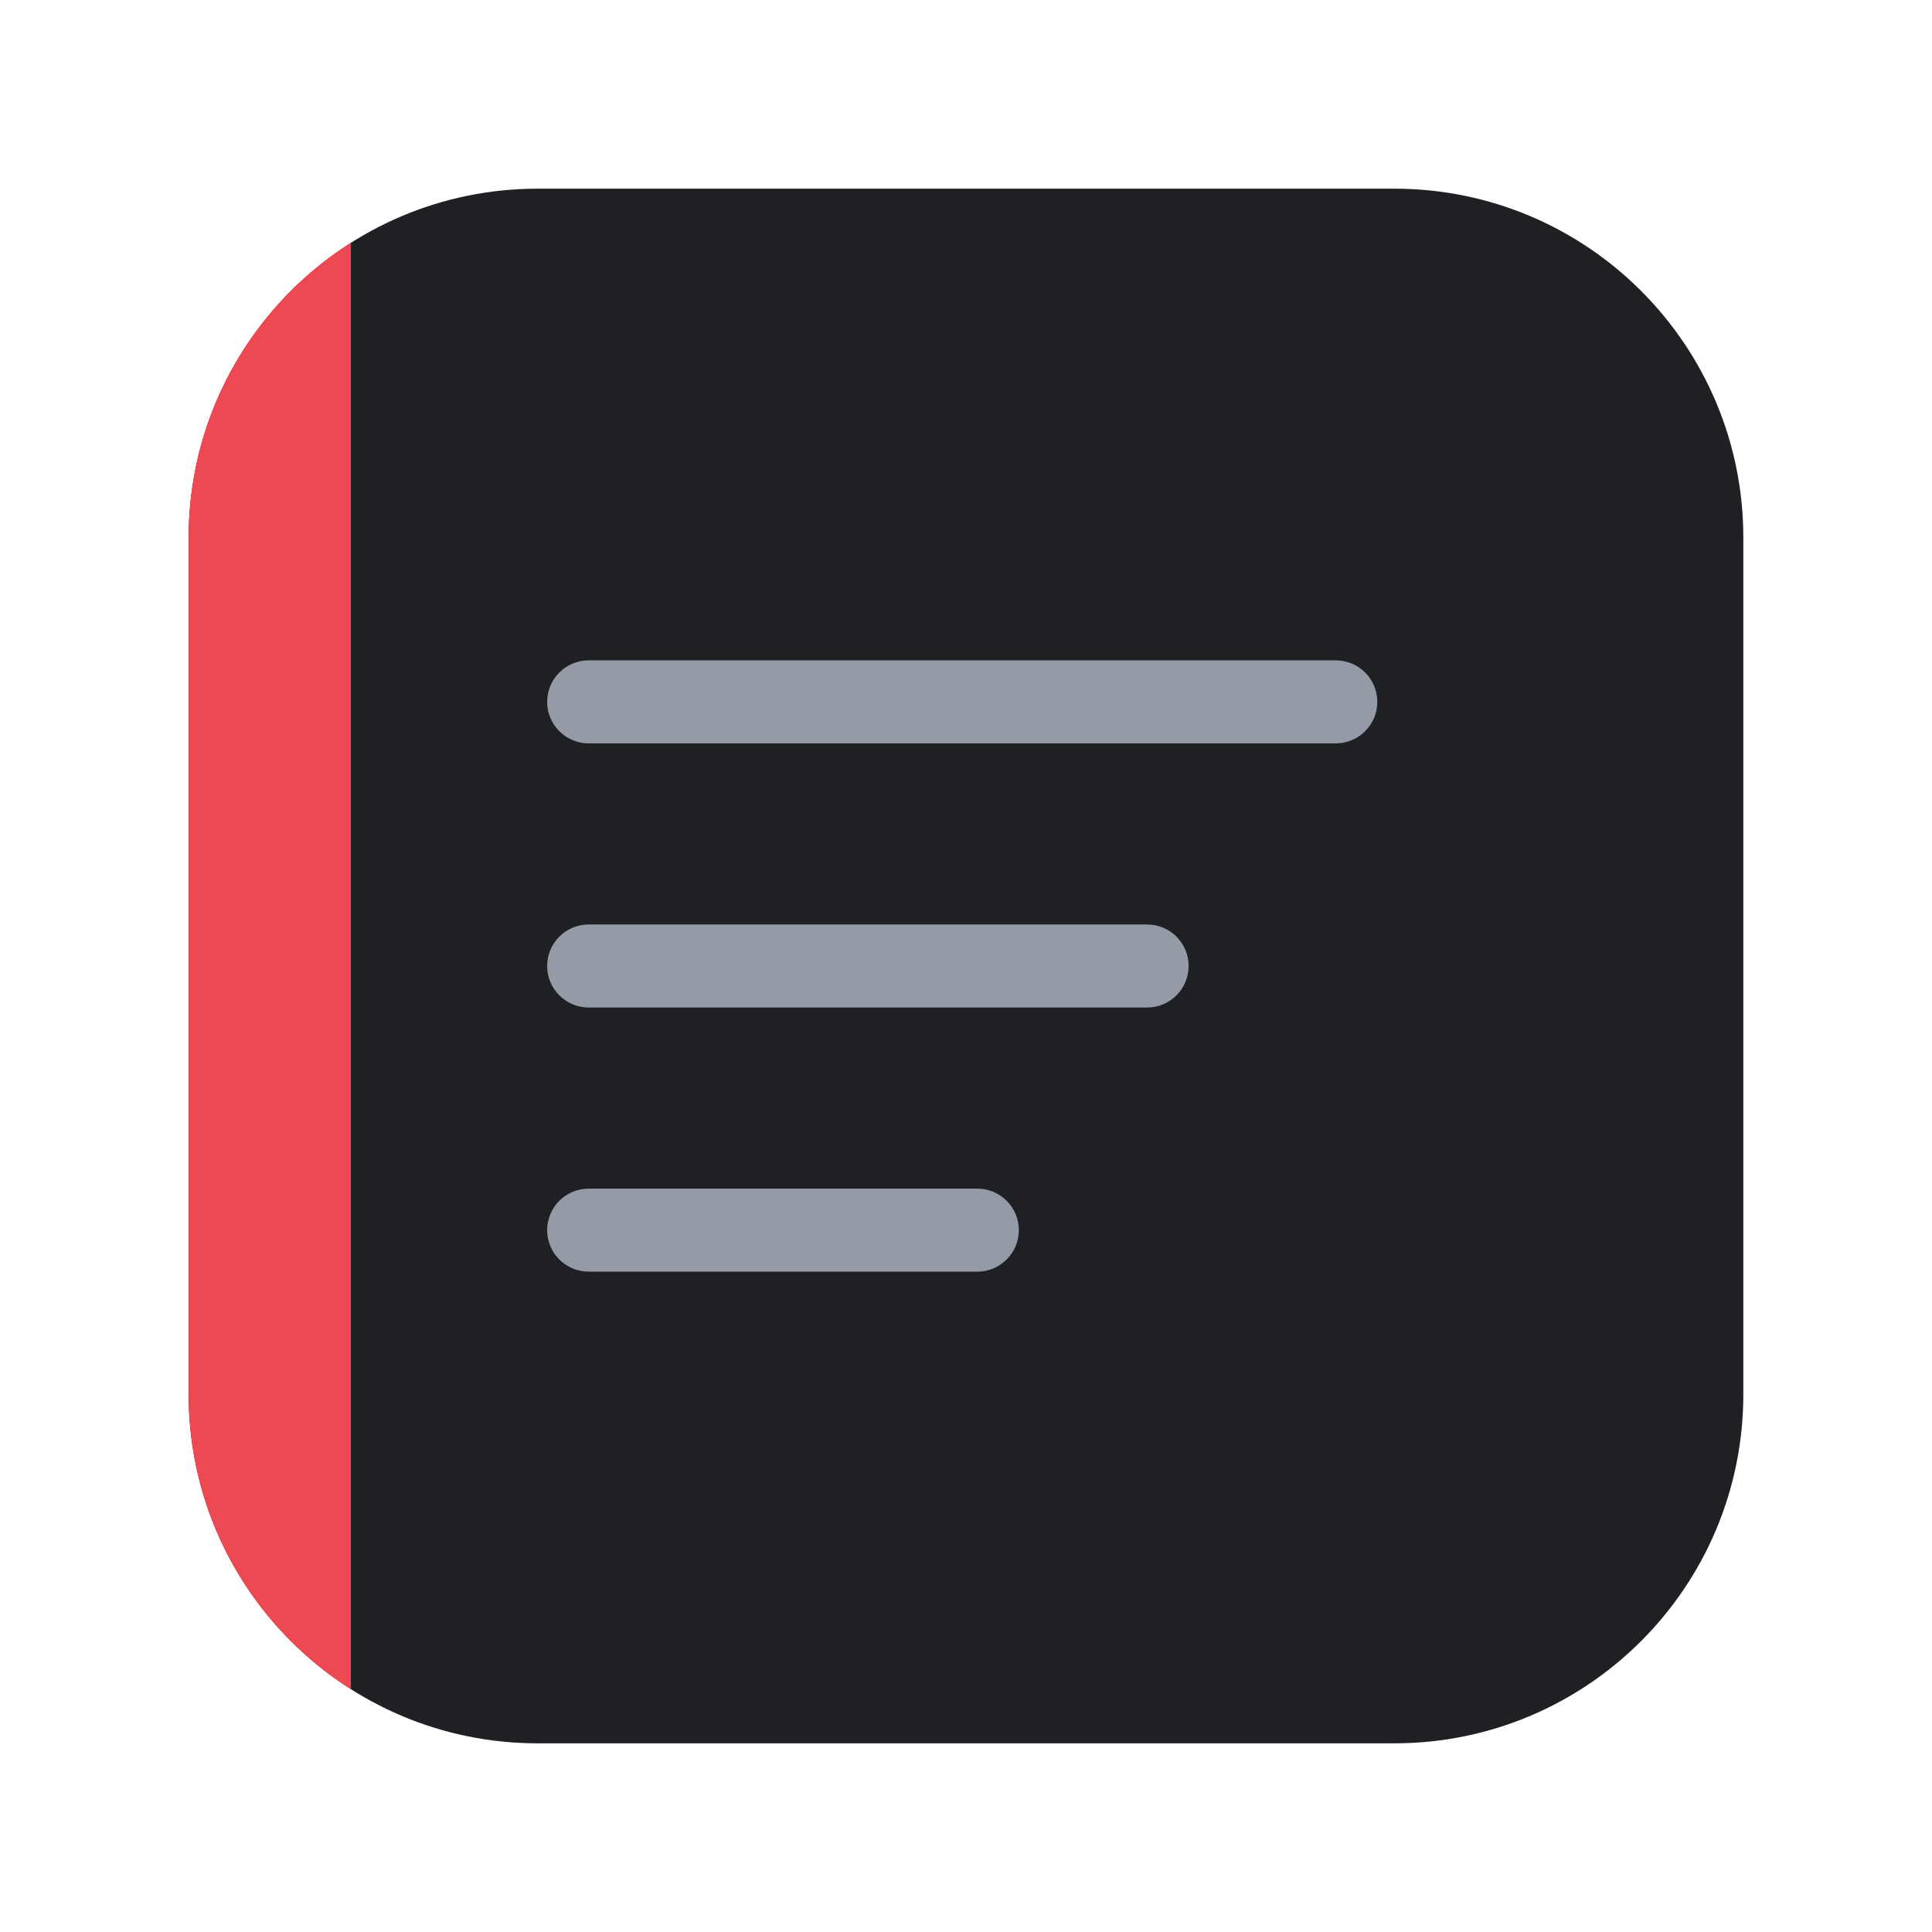
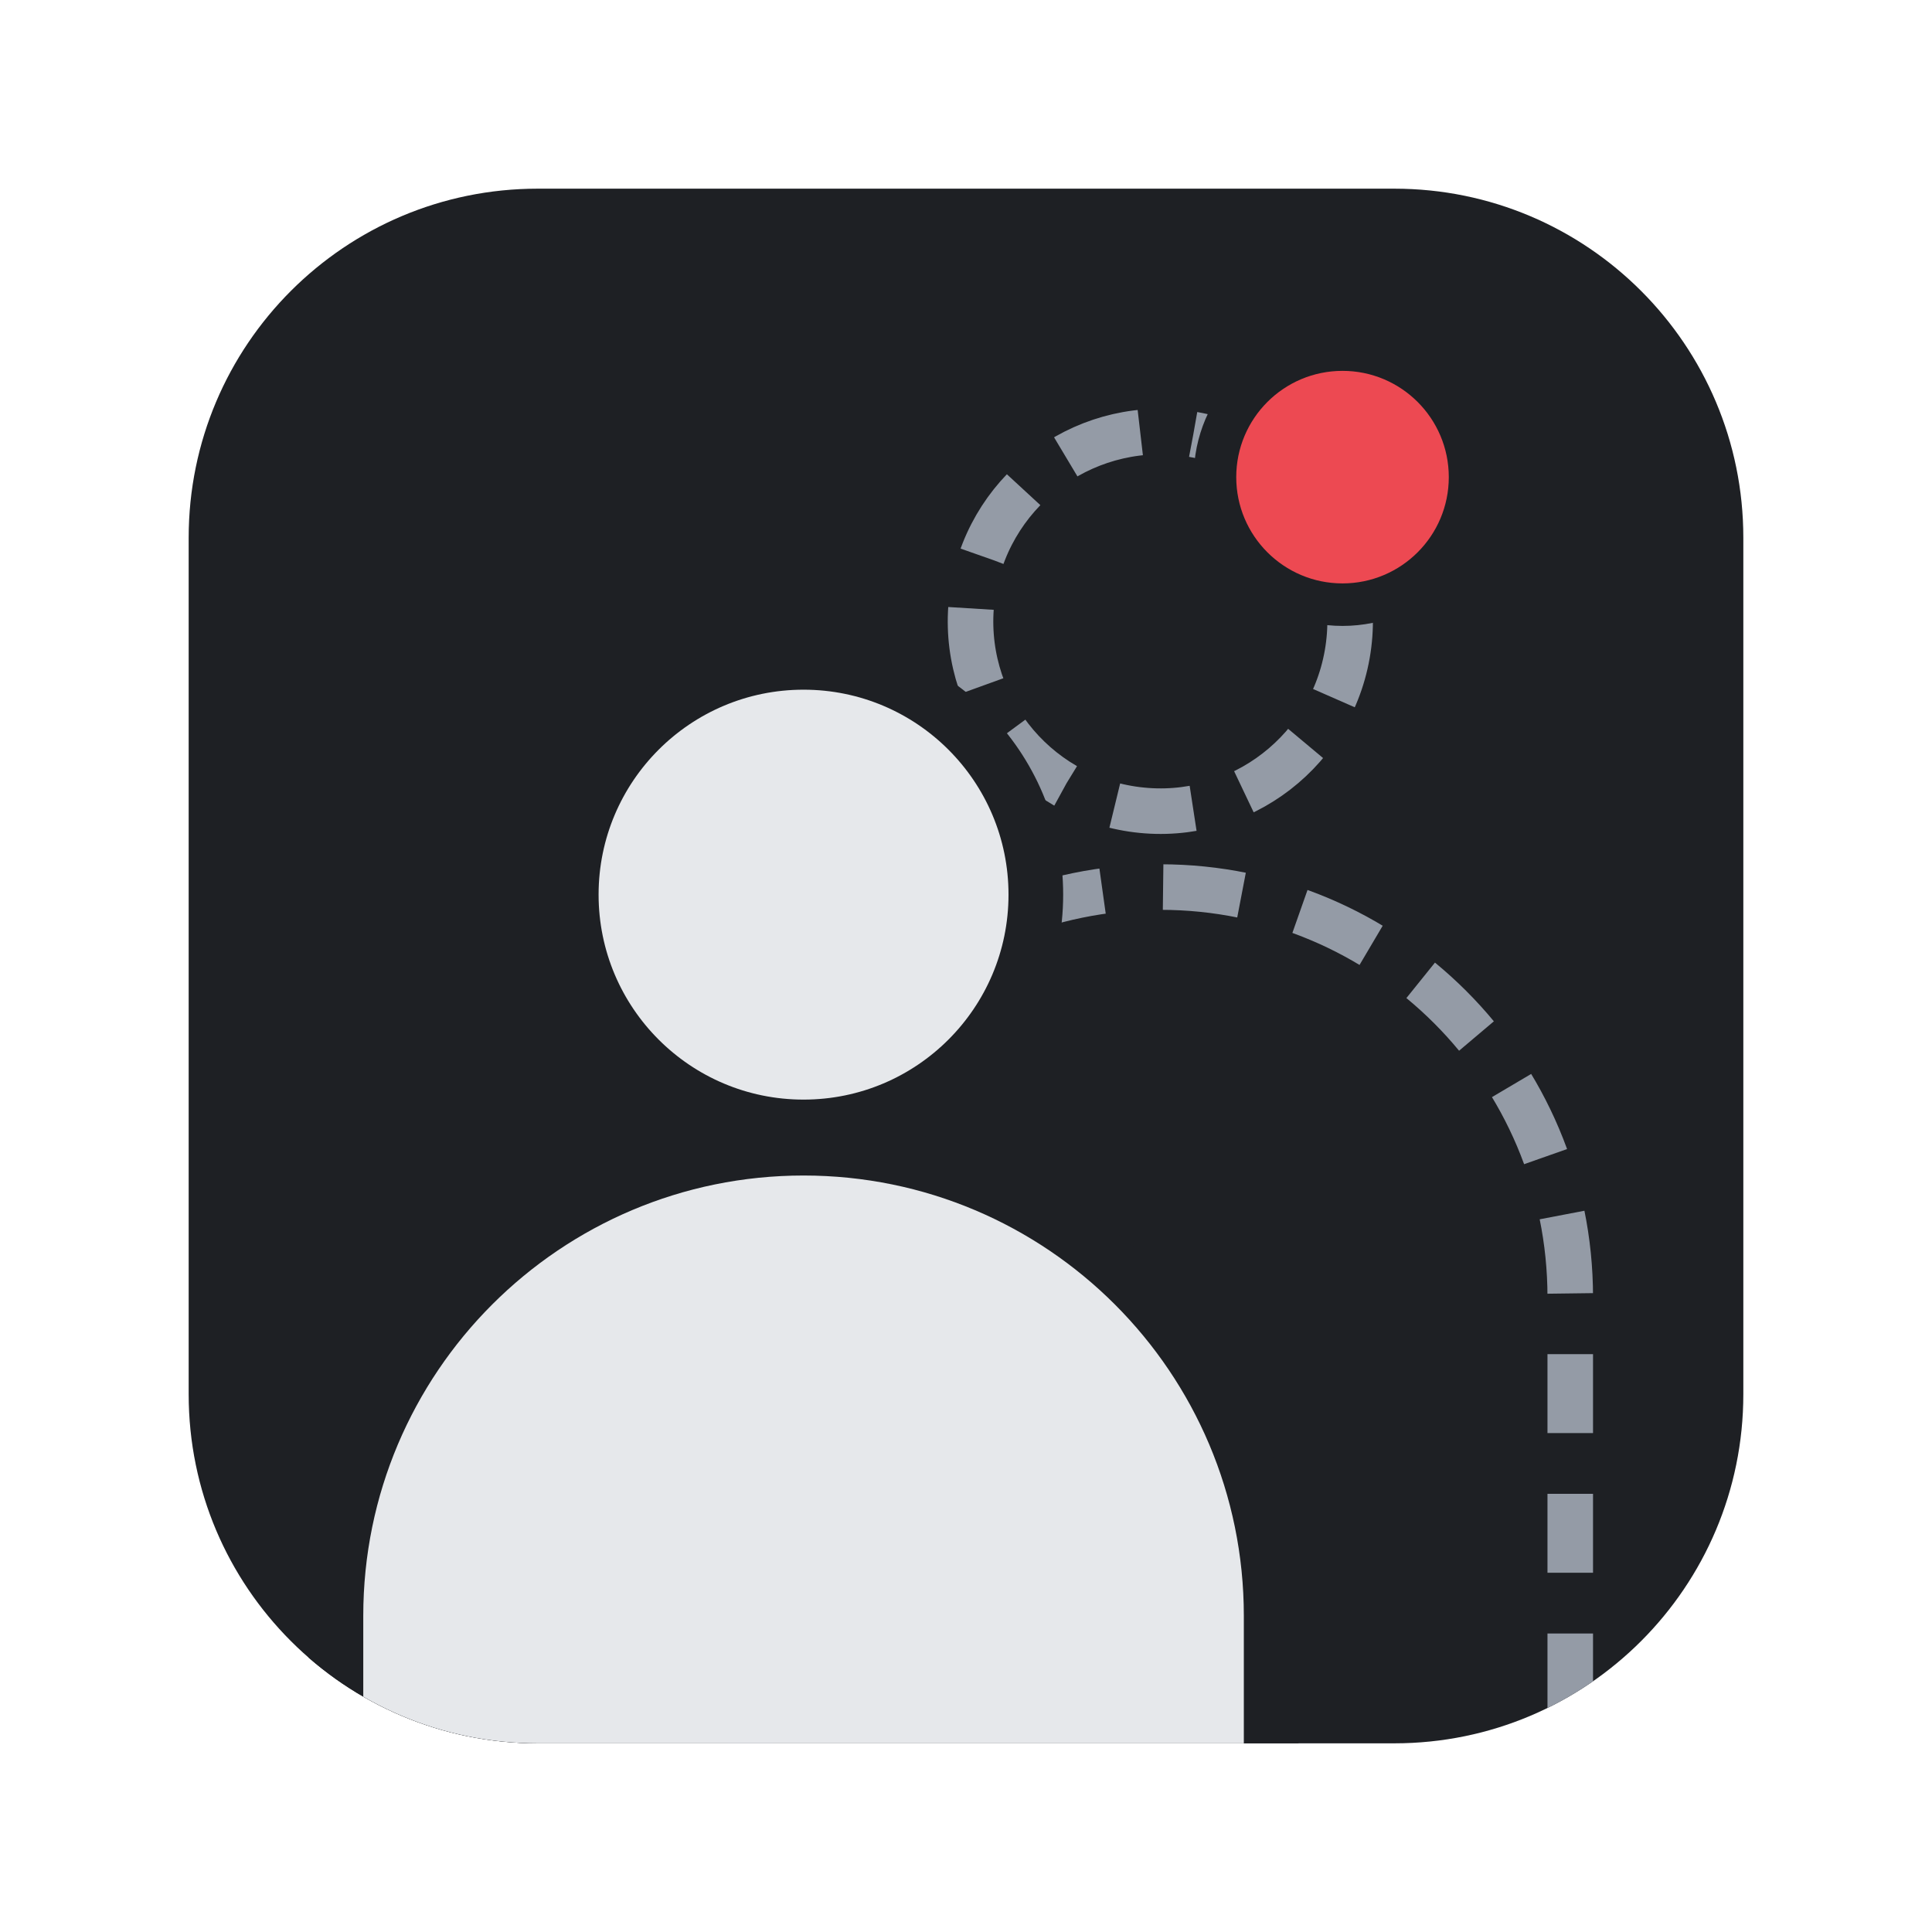
<svg xmlns="http://www.w3.org/2000/svg" width="1024" height="1024" viewBox="0 0 1024 1024">
  <defs>
    <clipPath id="folha">
      <rect x="100" y="100" width="824" height="824" rx="185" ry="185" />
    </clipPath>
  </defs>
  <g clip-path="url(#folha)">
    <rect x="100" y="100" width="824" height="824" fill="#1e2024" />
-     <rect x="100" y="100" width="86" height="824" fill="#ed4952" />
-   </g>
-   <g fill="#949ba6">
-     <rect x="290" y="350" width="440" height="44" rx="22" />
-     <rect x="290" y="490" width="340" height="44" rx="22" />
-     <rect x="290" y="630" width="250" height="44" rx="22" />
+     <svg x="100" y="100" width="824" height="824" viewBox="0 0 1024 1024">
+       <g fill="none" stroke="#949ba6" stroke-width="30" stroke-linecap="butt">
+         <circle cx="640" cy="285" r="125" stroke-dasharray="52 35.3" transform="rotate(-80 640 285)" />
+         <path d="M 370 1040 L 370 730 A 270 270 0 0 1 910 730 L 910 1040" stroke-dasharray="52 40" />
+       </g>
+       <circle cx="405" cy="465" r="171" fill="#1e2024" />
+       <path d="M 79 1040 L 79 940 A 326 326 0 0 1 731 940 L 731 1040 Z" fill="#1e2024" />
+       <circle cx="405" cy="465" r="135" fill="#e6e8eb" />
+       <path d="M 115 1040 L 115 940 A 290 290 0 0 1 695 940 L 695 1040 Z" fill="#e6e8eb" />
+       <circle cx="760" cy="190" r="98" fill="#1e2024" />
+       <circle cx="760" cy="190" r="70" fill="#ed4952" />
+     </svg>
  </g>
</svg>
